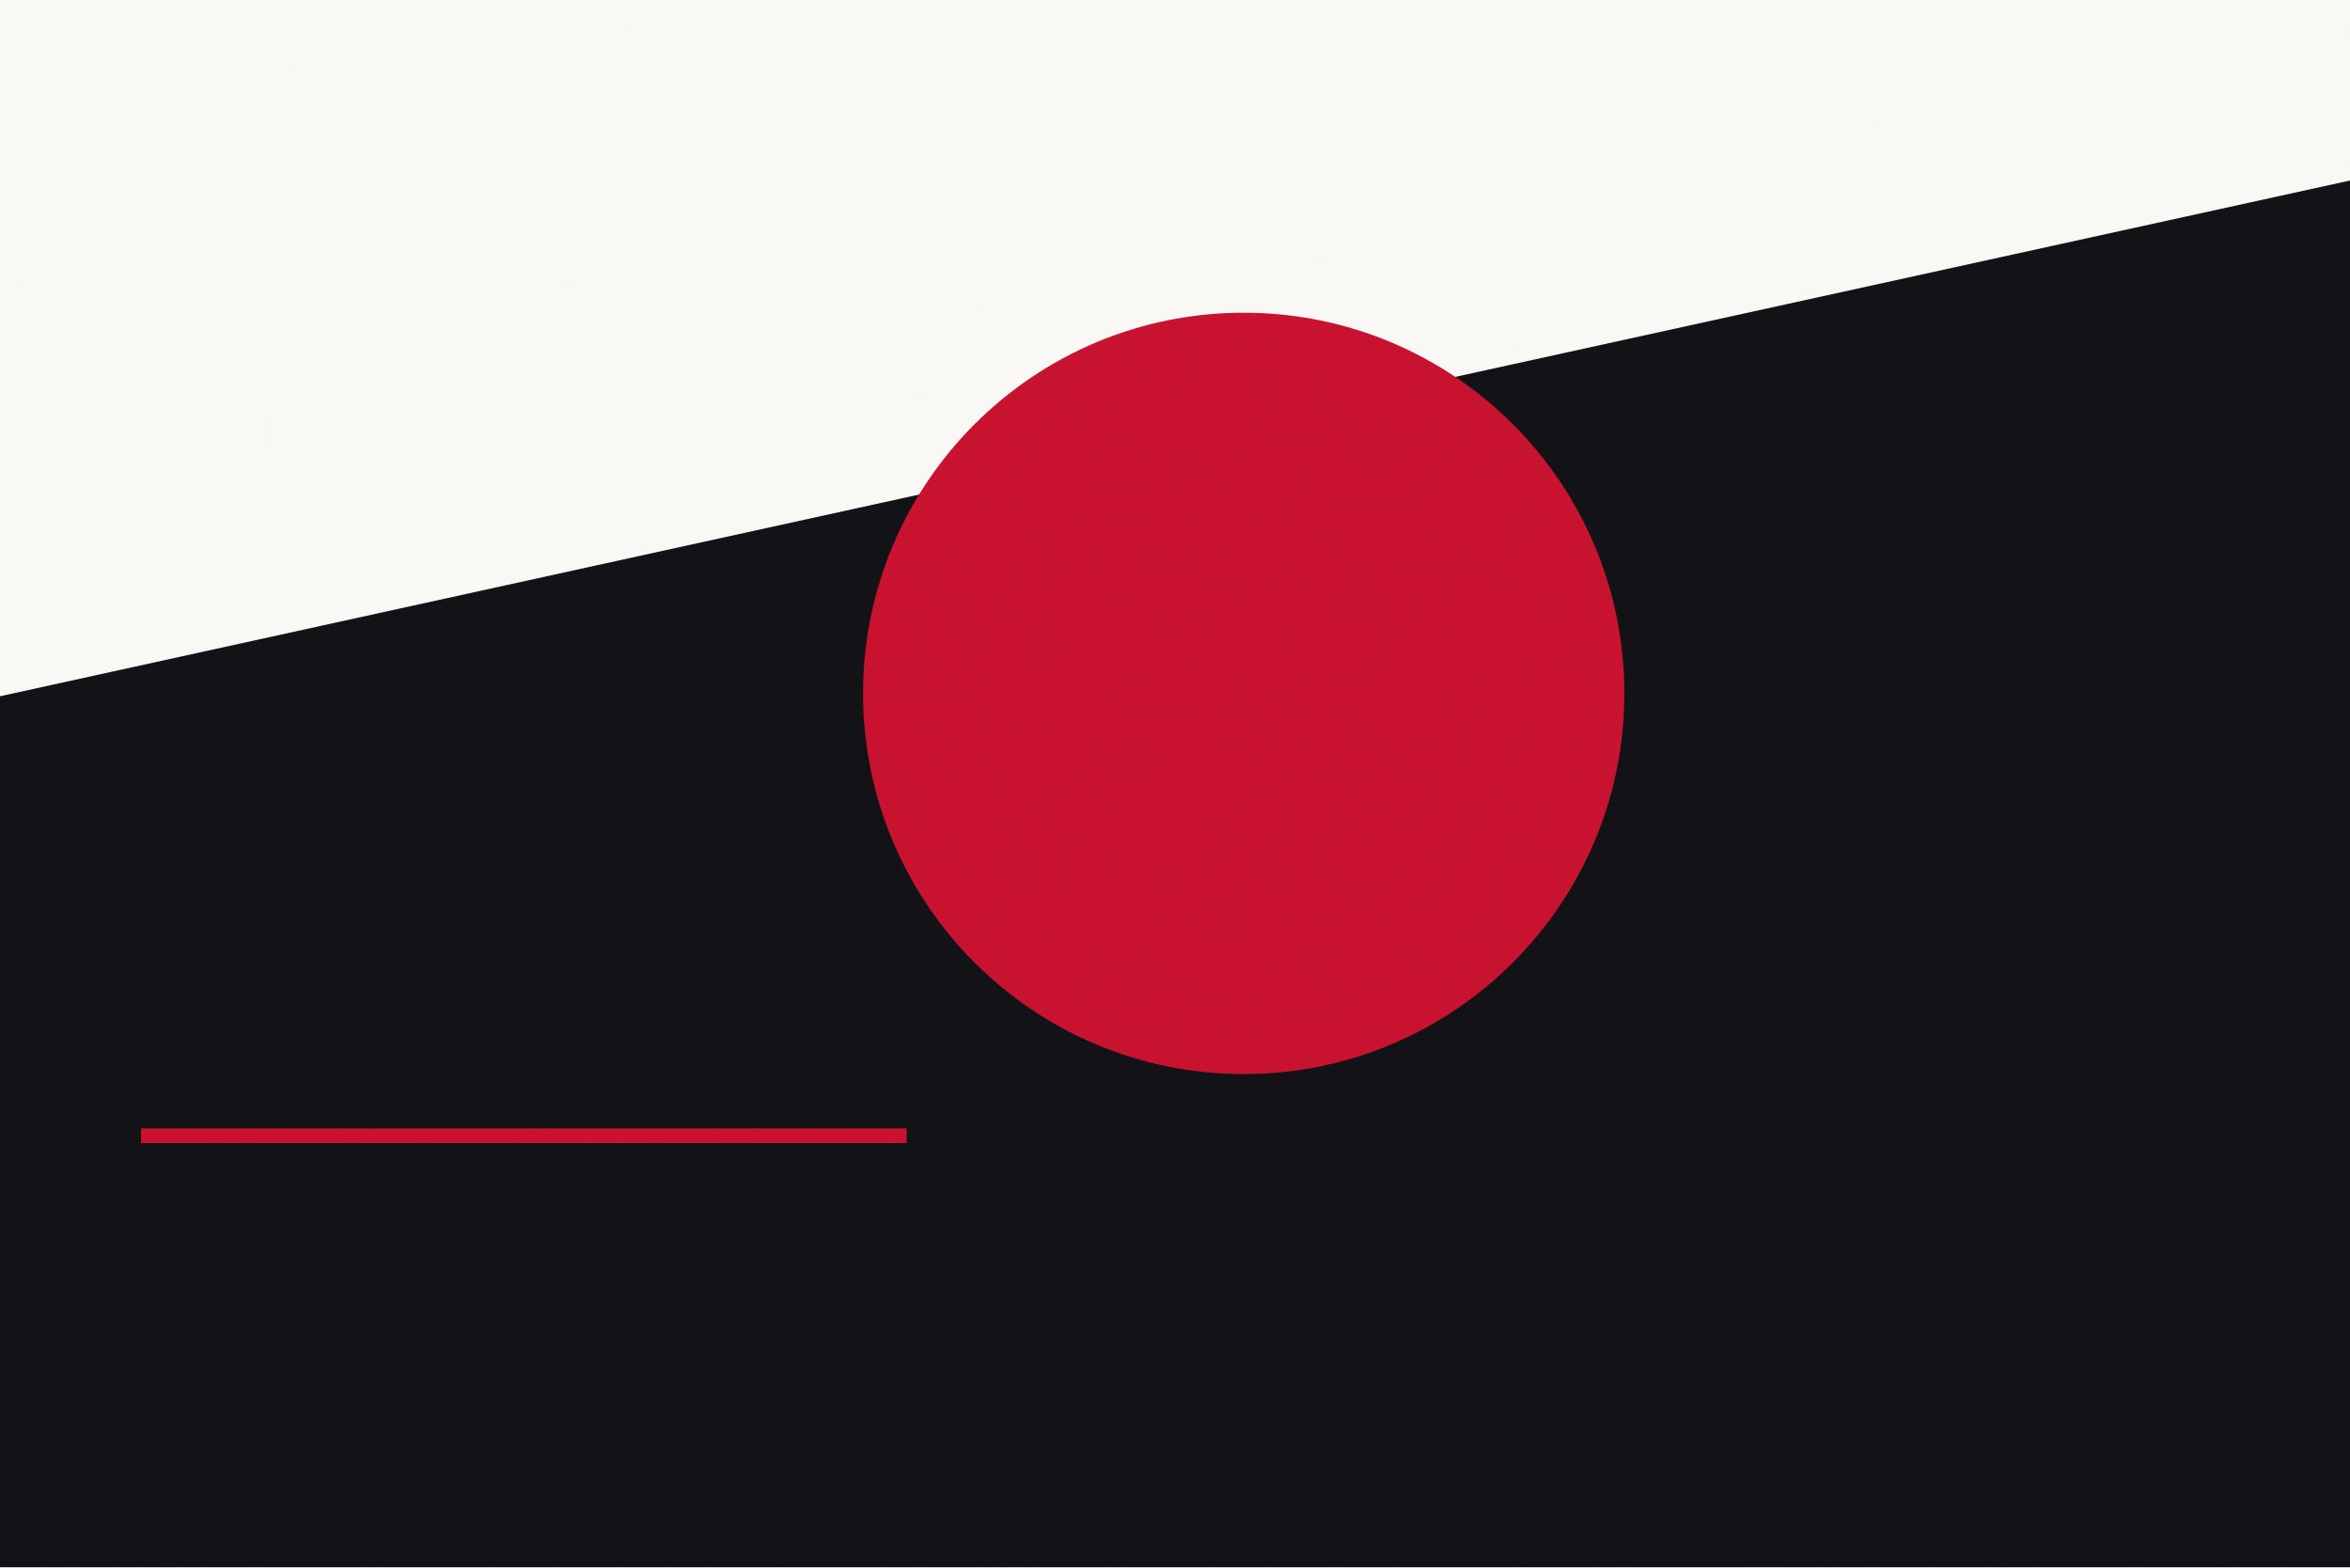
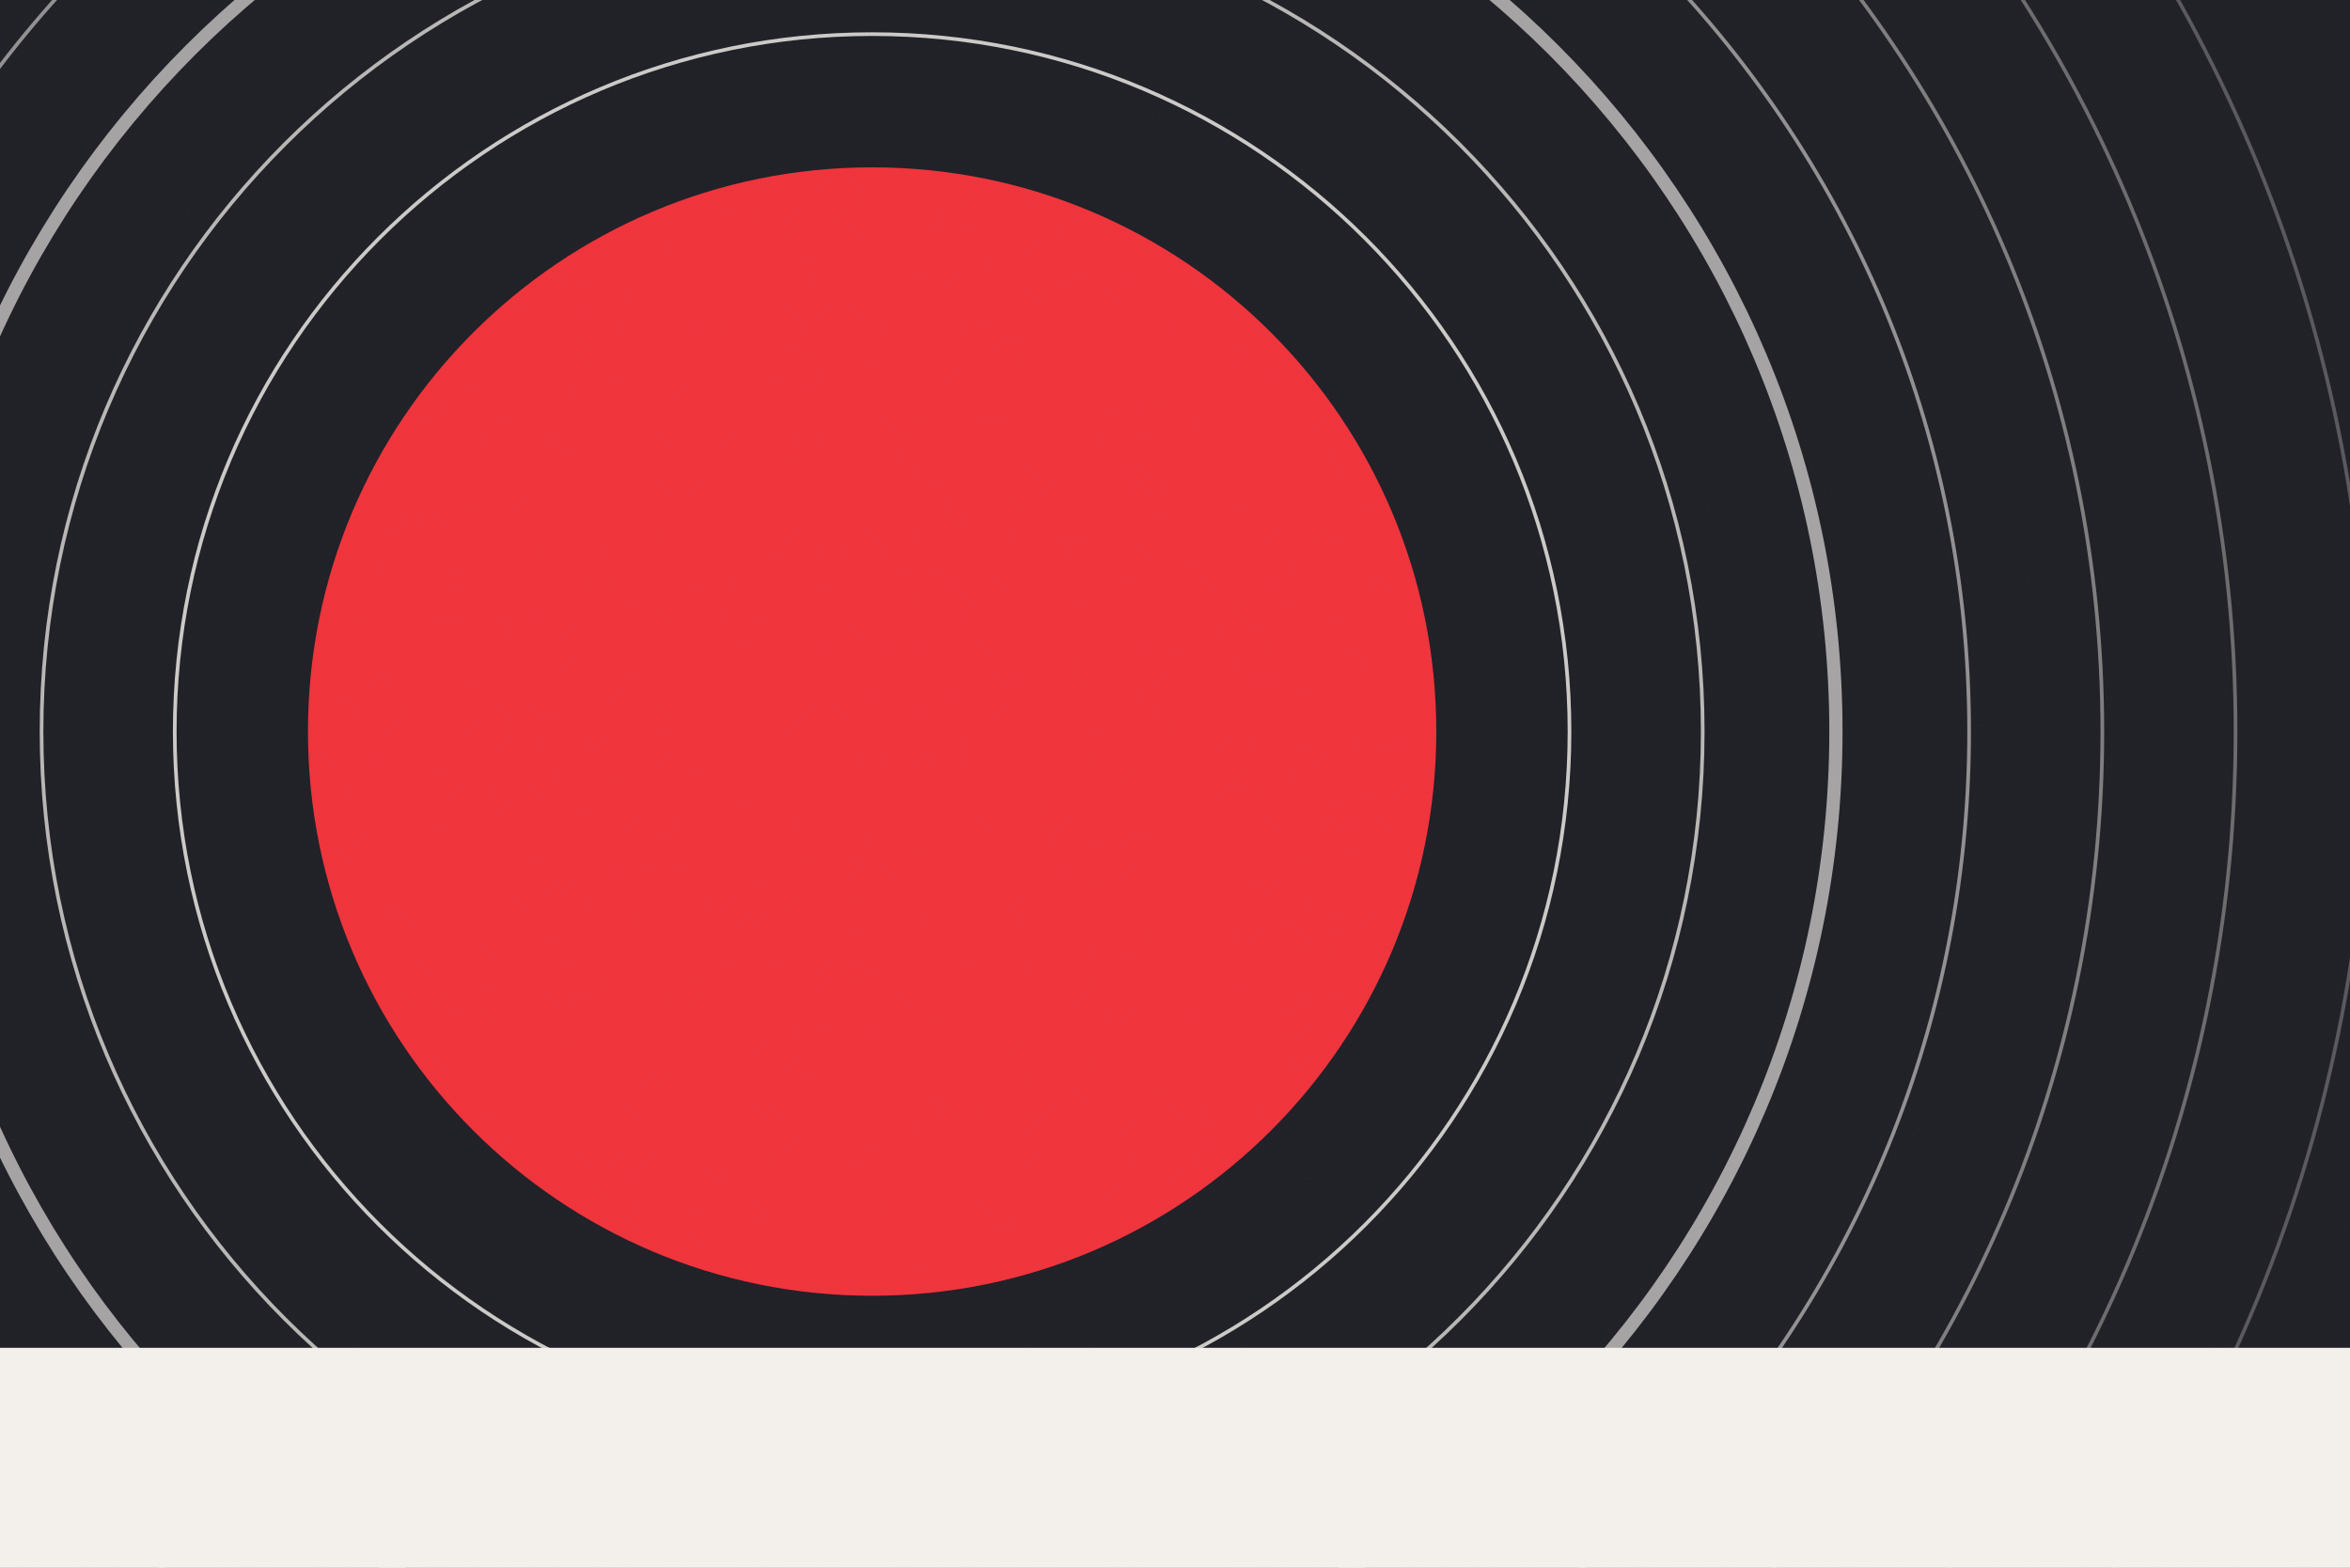
<svg xmlns="http://www.w3.org/2000/svg" viewBox="0 0 1600 1067" width="1600" height="1067" role="img">
  <defs>
    <filter id="grain" x="0" y="0" width="100%" height="100%">
-       <feTurbulence type="fractalNoise" baseFrequency="0.9" numOctaves="2" stitchTiles="stitch" />
+       <feTurbulence type="fractalNoise" baseFrequency="0.85" numOctaves="2" stitchTiles="stitch" />
      <feColorMatrix type="saturate" values="0" />
      <feComponentTransfer>
        <feFuncA type="linear" slope="0.4" />
      </feComponentTransfer>
    </filter>
  </defs>
  <g>
-     <rect width="1600" height="1067" fill="#FBF9F6" />
-     <path d="M0 474.027 L1600 122.895 L1600 1067 L0 1067 Z" fill="#101014" />
-     <circle cx="846.781" cy="472.073" r="259.167" fill="#C8102E" />
-     <rect x="96" y="768.24" width="521.287" height="10" fill="#C8102E" />
+     <rect width="1600" height="1067" fill="#1F1F26" />
+     <circle cx="593.788" cy="498.046" r="384.12" fill="#F0333B" />
+     <circle cx="593.788" cy="498.046" r="474.815" fill="none" stroke="#F4F1EC" stroke-width="2.5" opacity="0.81" />
+     <circle cx="593.788" cy="498.046" r="565.51" fill="none" stroke="#F4F1EC" stroke-width="2.5" opacity="0.72" />
+     <circle cx="593.788" cy="498.046" r="656.205" fill="none" stroke="#F4F1EC" stroke-width="9" opacity="0.63" />
+     <circle cx="593.788" cy="498.046" r="746.9" fill="none" stroke="#F4F1EC" stroke-width="2.5" opacity="0.54" />
+     <circle cx="593.788" cy="498.046" r="837.595" fill="none" stroke="#F4F1EC" stroke-width="2.5" opacity="0.45" />
+     <circle cx="593.788" cy="498.046" r="928.29" fill="none" stroke="#F4F1EC" stroke-width="2.5" opacity="0.36" />
+     <circle cx="593.788" cy="498.046" r="1018.985" fill="none" stroke="#F4F1EC" stroke-width="2.5" opacity="0.27" />
+     <rect x="0" y="917.62" width="1600" height="149.38" fill="#F4F1EC" />
  </g>
-   <rect width="1600" height="1067" filter="url(#grain)" opacity="0.085" />
+   <rect width="1600" height="1067" filter="url(#grain)" opacity="0.07" />
</svg>
